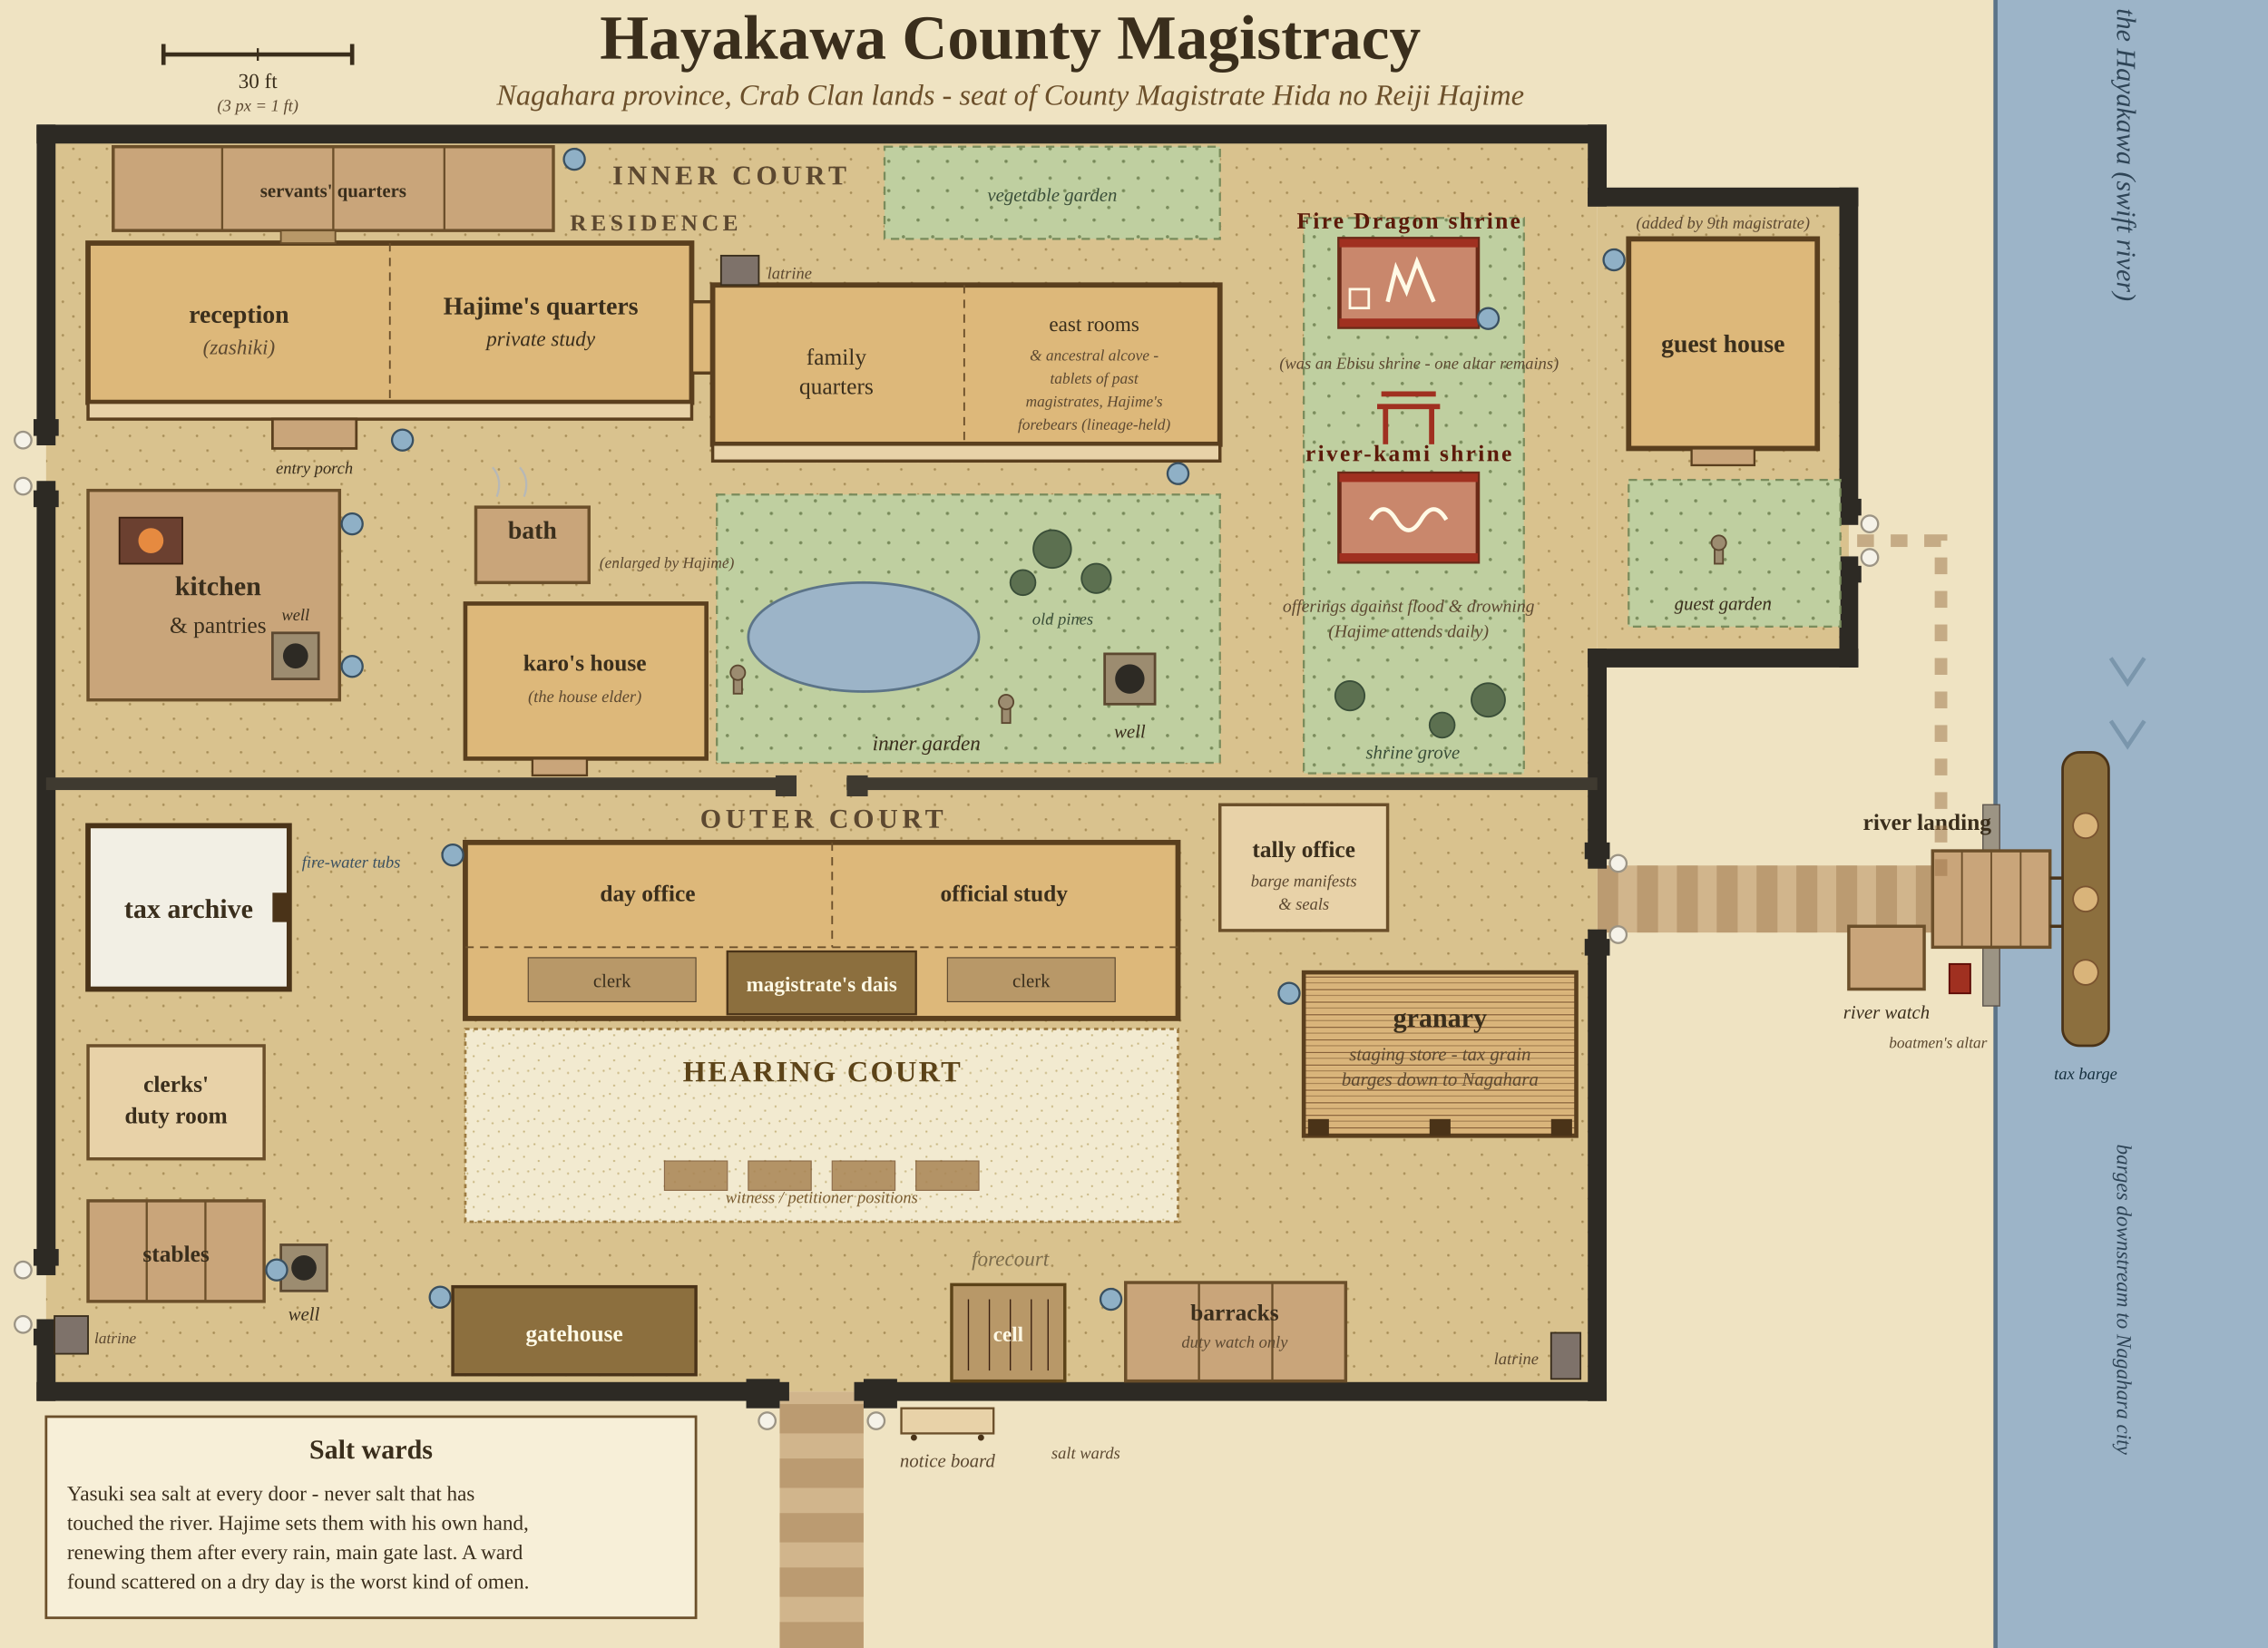
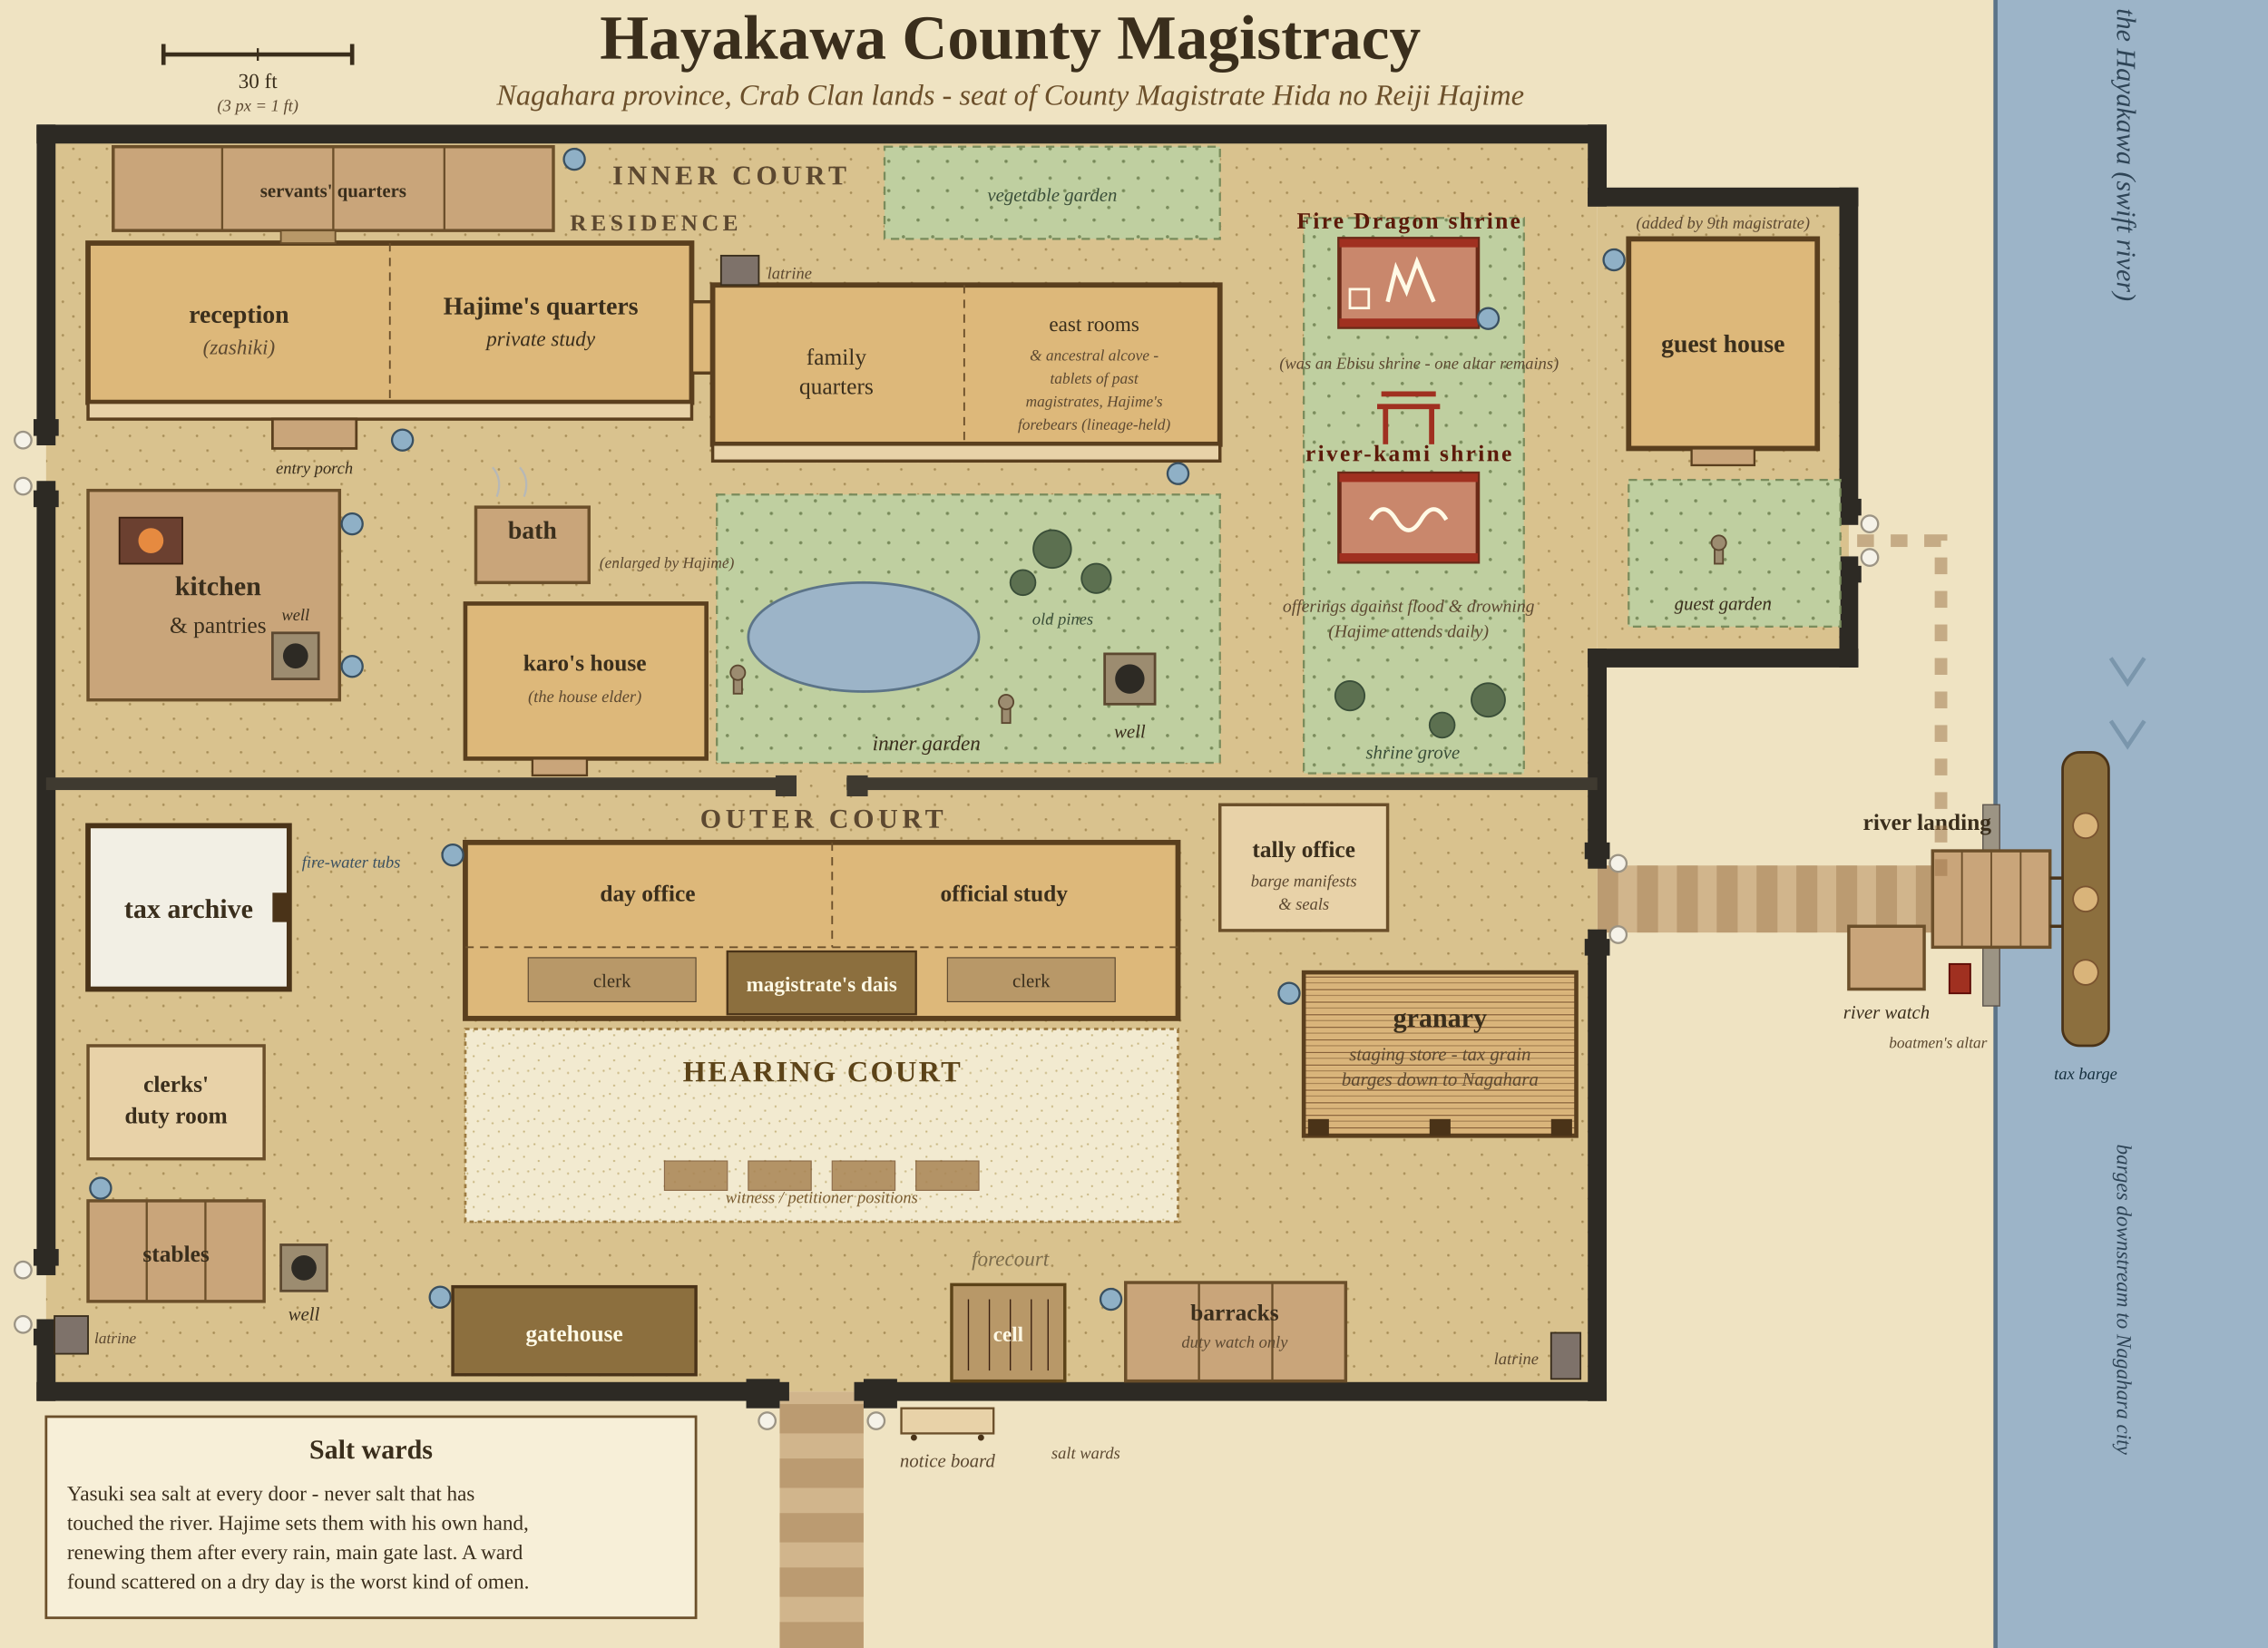
<svg xmlns="http://www.w3.org/2000/svg" viewBox="118 86 1082 786" font-family="Georgia, 'Times New Roman', serif">
  <defs>
    <pattern id="garden-stipple" patternUnits="userSpaceOnUse" width="14" height="14">
      <rect width="14" height="14" fill="#BFCFA0" />
      <circle cx="3" cy="3" r="0.8" fill="#7A8C5C" />
      <circle cx="10" cy="9" r="0.8" fill="#7A8C5C" />
    </pattern>
    <pattern id="court-earth" patternUnits="userSpaceOnUse" width="16" height="16">
      <rect width="16" height="16" fill="#D9C28E" />
      <circle cx="4" cy="6" r="0.6" fill="#A88E58" />
      <circle cx="12" cy="2" r="0.6" fill="#A88E58" />
      <circle cx="9" cy="13" r="0.6" fill="#A88E58" />
    </pattern>
    <pattern id="oshirasu-sand" patternUnits="userSpaceOnUse" width="12" height="12">
      <rect width="12" height="12" fill="#F2EAD0" />
      <circle cx="3" cy="4" r="0.5" fill="#C9B884" />
      <circle cx="8" cy="2" r="0.5" fill="#C9B884" />
      <circle cx="10" cy="9" r="0.5" fill="#C9B884" />
      <circle cx="5" cy="10" r="0.5" fill="#C9B884" />
      <circle cx="1" cy="8" r="0.5" fill="#C9B884" />
    </pattern>
    <pattern id="granary-slats" patternUnits="userSpaceOnUse" width="14" height="6">
      <rect width="14" height="6" fill="#D9B47A" />
      <line x1="0" y1="0" x2="14" y2="0" stroke="#7A5430" stroke-width="0.8" />
      <line x1="0" y1="3" x2="14" y2="3" stroke="#A88454" stroke-width="0.5" />
    </pattern>
  </defs>
  <rect x="0" y="0" width="1200" height="900" fill="#EFE3C2" />
  <g>
    <rect x="1070" y="0" width="130" height="900" fill="#9CB4C8" />
    <line x1="1070" y1="0" x2="1070" y2="900" stroke="#5C7488" stroke-width="2" />
    <g stroke="#7A96AC" stroke-width="2" fill="none">
      <path d="M 1125 400 L 1133 412 L 1141 400" />
      <path d="M 1125 430 L 1133 442 L 1141 430" />
    </g>
    <text transform="rotate(90 1128 90)" x="1128" y="90" font-size="13" font-style="italic" fill="#2E4456">the Hayakawa (swift river)</text>
    <text transform="rotate(90 1128 632)" x="1128" y="632" font-size="10" font-style="italic" fill="#2E4456">barges downstream to Nagahara city</text>
  </g>
  <g>
    <path d="M 510 900 L 510 750" stroke="#B89060" stroke-width="40" stroke-linecap="butt" opacity="0.55" />
    <path d="M 510 900 L 510 750" stroke="#9C7448" stroke-width="40" stroke-dasharray="14 12" fill="none" opacity="0.4" />
  </g>
  <g>
    <path d="M 880 515 L 1044 515" stroke="#B89060" stroke-width="32" stroke-linecap="butt" opacity="0.55" />
    <path d="M 880 515 L 1044 515" stroke="#9C7448" stroke-width="32" stroke-dasharray="10 9" fill="none" opacity="0.4" />
  </g>
  <g>
    <rect x="1064" y="470" width="8" height="96" fill="#9C9484" stroke="#5C544C" stroke-width="0.6" />
    <rect x="1040" y="492" width="56" height="46" fill="#C9A57A" stroke="#6B4F2A" stroke-width="1.5" />
    <line x1="1054" y1="492" x2="1054" y2="538" stroke="#6B4F2A" stroke-width="0.8" />
    <line x1="1068" y1="492" x2="1068" y2="538" stroke="#6B4F2A" stroke-width="0.8" />
    <line x1="1082" y1="492" x2="1082" y2="538" stroke="#6B4F2A" stroke-width="0.8" />
    <text x="1068" y="482" text-anchor="end" font-size="11" font-weight="bold" fill="#3A2E1C">river landing</text>
    <line x1="1096" y1="505" x2="1102" y2="505" stroke="#4A3318" stroke-width="1.5" />
    <line x1="1096" y1="528" x2="1102" y2="528" stroke="#4A3318" stroke-width="1.5" />
    <rect x="1102" y="445" width="22" height="140" rx="8" fill="#8C6F3E" stroke="#4A3318" stroke-width="1.2" />
    <circle cx="1113" cy="480" r="6" fill="#D9B47A" stroke="#7A5430" stroke-width="0.8" />
    <circle cx="1113" cy="515" r="6" fill="#D9B47A" stroke="#7A5430" stroke-width="0.8" />
    <circle cx="1113" cy="550" r="6" fill="#D9B47A" stroke="#7A5430" stroke-width="0.8" />
    <text x="1113" y="601" text-anchor="middle" font-size="8" font-style="italic" fill="#16303F">tax barge</text>
    <rect x="1048" y="546" width="10" height="14" fill="#A03020" stroke="#5C0A04" stroke-width="0.8" />
    <text x="1066" y="586" text-anchor="end" font-size="7.5" font-style="italic" fill="#5C4830">boatmen's altar</text>
    <rect x="1000" y="528" width="36" height="30" fill="#C9A57A" stroke="#6B4F2A" stroke-width="1.5" />
    <text x="1018" y="572" text-anchor="middle" font-size="9" font-style="italic" fill="#3A2E1C">river watch</text>
  </g>
  <text x="600" y="114" text-anchor="middle" font-size="30" font-weight="bold" fill="#3A2E1C">Hayakawa County Magistracy</text>
  <text x="600" y="136" text-anchor="middle" font-size="14" font-style="italic" fill="#6B4F2A">Nagahara province, Crab Clan lands - seat of County Magistrate Hida no Reiji Hajime</text>
  <g>
    <g stroke="#3A2E1C">
      <line x1="196" y1="112" x2="286" y2="112" stroke-width="2" />
      <line x1="196" y1="107" x2="196" y2="117" stroke-width="2" />
      <line x1="286" y1="107" x2="286" y2="117" stroke-width="2" />
      <line x1="241" y1="109" x2="241" y2="115" stroke-width="1" />
    </g>
    <text x="241" y="128" text-anchor="middle" font-size="10" fill="#3A2E1C">30 ft</text>
    <text x="241" y="139" text-anchor="middle" font-size="8" font-style="italic" fill="#5C4830">(3 px = 1 ft)</text>
  </g>
  <rect x="140" y="150" width="740" height="600" fill="url(#court-earth)" />
  <rect x="880" y="180" width="120" height="220" fill="url(#court-earth)" />
  <g stroke="#2D2A24" stroke-width="9" fill="none" stroke-linecap="square">
    <line x1="140" y1="150" x2="880" y2="150" />
    <line x1="140" y1="150" x2="140" y2="294" />
    <line x1="140" y1="320" x2="140" y2="690" />
    <line x1="140" y1="720" x2="140" y2="750" />
    <line x1="880" y1="150" x2="880" y2="180" />
    <line x1="880" y1="180" x2="1000" y2="180" />
    <line x1="1000" y1="400" x2="880" y2="400" />
    <line x1="880" y1="400" x2="880" y2="496" />
    <line x1="1000" y1="180" x2="1000" y2="332" />
    <line x1="1000" y1="356" x2="1000" y2="400" />
    <line x1="880" y1="534" x2="880" y2="750" />
    <line x1="140" y1="750" x2="490" y2="750" />
    <line x1="530" y1="750" x2="880" y2="750" />
  </g>
  <g fill="#2D2A24">
    <rect x="474" y="744" width="16" height="14" />
    <rect x="530" y="744" width="16" height="14" />
  </g>
  <g fill="#2D2A24">
    <rect x="874" y="488" width="12" height="8" />
    <rect x="874" y="534" width="12" height="8" />
  </g>
  <circle cx="890" cy="498" r="4" fill="#F5F2E8" stroke="#9C9484" stroke-width="1" />
  <circle cx="890" cy="532" r="4" fill="#F5F2E8" stroke="#9C9484" stroke-width="1" />
  <circle cx="129" cy="692" r="4" fill="#F5F2E8" stroke="#9C9484" stroke-width="1" />
  <circle cx="129" cy="718" r="4" fill="#F5F2E8" stroke="#9C9484" stroke-width="1" />
  <g fill="#2D2A24">
    <rect x="134" y="286" width="12" height="8" />
    <rect x="134" y="320" width="12" height="8" />
  </g>
  <circle cx="129" cy="296" r="4" fill="#F5F2E8" stroke="#9C9484" stroke-width="1" />
  <circle cx="129" cy="318" r="4" fill="#F5F2E8" stroke="#9C9484" stroke-width="1" />
  <g fill="#2D2A24">
    <rect x="134" y="682" width="12" height="8" />
    <rect x="134" y="720" width="12" height="8" />
  </g>
  <g fill="#2D2A24">
    <rect x="994" y="324" width="12" height="8" />
    <rect x="994" y="356" width="12" height="8" />
  </g>
  <path d="M 1004 344 L 1044 344 L 1044 510" stroke="#9C7448" stroke-width="6" stroke-dasharray="8 8" fill="none" opacity="0.5" />
  <circle cx="1010" cy="336" r="4" fill="#F5F2E8" stroke="#9C9484" stroke-width="1" />
  <circle cx="1010" cy="352" r="4" fill="#F5F2E8" stroke="#9C9484" stroke-width="1" />
  <g>
    <circle cx="484" cy="764" r="4" fill="#F5F2E8" stroke="#9C9484" stroke-width="1" />
    <circle cx="536" cy="764" r="4" fill="#F5F2E8" stroke="#9C9484" stroke-width="1" />
    <text x="636" y="782" text-anchor="middle" font-size="8" font-style="italic" fill="#5C4830">salt wards</text>
  </g>
  <g>
    <rect x="548" y="758" width="44" height="12" fill="#E8D2A8" stroke="#6B4F2A" stroke-width="1" />
    <circle cx="554" cy="772" r="1.5" fill="#4A3318" />
    <circle cx="586" cy="772" r="1.5" fill="#4A3318" />
    <text x="570" y="786" text-anchor="middle" font-size="9" font-style="italic" fill="#5C4830">notice board</text>
  </g>
  <g stroke="#3F3A30" stroke-width="6" fill="none">
    <line x1="140" y1="460" x2="498" y2="460" />
    <line x1="522" y1="460" x2="880" y2="460" />
  </g>
  <g fill="#3F3A30">
    <rect x="488" y="456" width="10" height="10" />
    <rect x="522" y="456" width="10" height="10" />
  </g>
  <text x="466" y="174" text-anchor="middle" font-size="13" font-weight="bold" fill="#5C4830" letter-spacing="2">INNER COURT</text>
  <g>
    <text x="430" y="196" text-anchor="middle" font-size="11" font-weight="bold" fill="#5C4830" letter-spacing="2">RESIDENCE</text>
    <rect x="160" y="202" width="288" height="76" fill="#DDB87A" stroke="#5A3F1E" stroke-width="2.5" />
    <rect x="160" y="278" width="288" height="8" fill="#E8D2A8" stroke="#5A3F1E" stroke-width="1.5" />
    <line x1="304" y1="202" x2="304" y2="278" stroke="#6B4F2A" stroke-width="0.8" stroke-dasharray="4 3" />
    <text x="232" y="240" text-anchor="middle" font-size="12" font-weight="bold" fill="#3A2E1C">reception</text>
    <text x="232" y="255" text-anchor="middle" font-size="10" font-style="italic" fill="#5C4830">(zashiki)</text>
    <text x="376" y="236" text-anchor="middle" font-size="12" font-weight="bold" fill="#3A2E1C">Hajime's quarters</text>
    <text x="376" y="251" text-anchor="middle" font-size="10" font-style="italic" fill="#3A2E1C">private study</text>
    <rect x="448" y="230" width="10" height="34" fill="#DDB87A" stroke="#5A3F1E" stroke-width="1.5" />
    <rect x="458" y="222" width="242" height="76" fill="#DDB87A" stroke="#5A3F1E" stroke-width="2.5" />
    <rect x="458" y="298" width="242" height="8" fill="#E8D2A8" stroke="#5A3F1E" stroke-width="1.5" />
    <line x1="578" y1="222" x2="578" y2="298" stroke="#6B4F2A" stroke-width="0.8" stroke-dasharray="4 3" />
    <text x="517" y="260" text-anchor="middle" font-size="11" fill="#3A2E1C">family</text>
    <text x="517" y="274" text-anchor="middle" font-size="11" fill="#3A2E1C">quarters</text>
    <text x="640" y="244" text-anchor="middle" font-size="10" fill="#3A2E1C">east rooms</text>
    <text x="640" y="258" text-anchor="middle" font-size="7.5" font-style="italic" fill="#5C4830">&amp; ancestral alcove -</text>
    <text x="640" y="269" text-anchor="middle" font-size="7.5" font-style="italic" fill="#5C4830">tablets of past</text>
    <text x="640" y="280" text-anchor="middle" font-size="7.5" font-style="italic" fill="#5C4830">magistrates, Hajime's</text>
    <text x="640" y="291" text-anchor="middle" font-size="7.5" font-style="italic" fill="#5C4830">forebears (lineage-held)</text>
  </g>
  <g>
    <rect x="248" y="286" width="40" height="14" fill="#C9A57A" stroke="#5A3F1E" stroke-width="1.2" />
    <text x="268" y="312" text-anchor="middle" font-size="8" font-style="italic" fill="#3A2E1C">entry porch</text>
  </g>
  <g>
    <rect x="160" y="320" width="120" height="100" fill="#C9A57A" stroke="#6B4F2A" stroke-width="1.5" />
    <rect x="175" y="333" width="30" height="22" fill="#6B4030" stroke="#3A2010" stroke-width="0.8" />
    <circle cx="190" cy="344" r="6" fill="#E68A40" />
    <text x="222" y="370" text-anchor="middle" font-size="13" font-weight="bold" fill="#3A2E1C">kitchen</text>
    <text x="222" y="388" text-anchor="middle" font-size="11" fill="#3A2E1C">&amp; pantries</text>
    <rect x="248" y="388" width="22" height="22" fill="#9C8C70" stroke="#5C4830" stroke-width="1.2" />
    <circle cx="259" cy="399" r="6" fill="#2D2A24" />
    <text x="259" y="382" text-anchor="middle" font-size="8" font-style="italic" fill="#3A2E1C">well</text>
  </g>
  <g>
    <rect x="460" y="322" width="240" height="128" fill="url(#garden-stipple)" stroke="#7A8C5C" stroke-width="1" stroke-dasharray="4 3" />
    <ellipse cx="530" cy="390" rx="55" ry="26" fill="#9CB4C8" stroke="#5C7488" stroke-width="1.2" />
    <circle cx="620" cy="348" r="9" fill="#5C7050" stroke="#3A4E38" stroke-width="0.8" />
    <circle cx="641" cy="362" r="7" fill="#5C7050" stroke="#3A4E38" stroke-width="0.8" />
    <circle cx="606" cy="364" r="6" fill="#5C7050" stroke="#3A4E38" stroke-width="0.8" />
    <text x="625" y="384" text-anchor="middle" font-size="8" font-style="italic" fill="#3A4E38">old pines</text>
    <g fill="#9C8C70" stroke="#5C4830" stroke-width="0.8">
      <rect x="468" y="410" width="4" height="7" />
      <circle cx="470" cy="407" r="3.5" />
      <rect x="596" y="424" width="4" height="7" />
      <circle cx="598" cy="421" r="3.5" />
    </g>
    <text x="560" y="444" text-anchor="middle" font-size="10" font-style="italic" fill="#3A2E1C">inner garden</text>
  </g>
  <g>
    <rect x="345" y="328" width="54" height="36" fill="#C9A57A" stroke="#6B4F2A" stroke-width="1.5" />
    <path d="M 355 323 q 3 -8 -2 -14 M 368 323 q 3 -8 -2 -14" stroke="#A8B4C8" stroke-width="1" fill="none" opacity="0.7" />
    <text x="372" y="343" text-anchor="middle" font-size="12" font-weight="bold" fill="#3A2E1C">bath</text>
    <text x="404" y="357" text-anchor="start" font-size="7.5" font-style="italic" fill="#5C4830">(enlarged by Hajime)</text>
  </g>
  <g>
    <rect x="340" y="374" width="115" height="74" fill="#DDB87A" stroke="#5A3F1E" stroke-width="2" />
    <rect x="372" y="448" width="26" height="8" fill="#C9A57A" stroke="#5A3F1E" stroke-width="1" />
    <text x="397" y="406" text-anchor="middle" font-size="11" font-weight="bold" fill="#3A2E1C">karo's house</text>
    <text x="397" y="421" text-anchor="middle" font-size="8" font-style="italic" fill="#5C4830">(the house elder)</text>
  </g>
  <g>
    <rect x="645" y="398" width="24" height="24" fill="#9C8C70" stroke="#5C4830" stroke-width="1.2" />
    <circle cx="657" cy="410" r="7" fill="#2D2A24" />
    <text x="657" y="438" text-anchor="middle" font-size="9" font-style="italic" fill="#3A2E1C">well</text>
  </g>
  <g>
    <rect x="172" y="156" width="210" height="40" fill="#C9A57A" stroke="#6B4F2A" stroke-width="1.5" />
    <line x1="224" y1="156" x2="224" y2="196" stroke="#6B4F2A" stroke-width="1" />
    <line x1="277" y1="156" x2="277" y2="196" stroke="#6B4F2A" stroke-width="1" />
    <line x1="330" y1="156" x2="330" y2="196" stroke="#6B4F2A" stroke-width="1" />
    <rect x="252" y="196" width="26" height="6" fill="#B89868" stroke="#6B4F2A" stroke-width="0.8" />
    <text x="277" y="180" text-anchor="middle" font-size="9" font-weight="bold" fill="#3A2E1C">servants' quarters</text>
  </g>
  <g>
    <rect x="462" y="208" width="18" height="14" fill="#7E726A" stroke="#3A2E1C" stroke-width="0.8" />
    <text x="484" y="219" font-size="8" font-style="italic" fill="#5C4830">latrine</text>
  </g>
  <g>
    <rect x="540" y="156" width="160" height="44" fill="url(#garden-stipple)" stroke="#7A8C5C" stroke-width="1" stroke-dasharray="4 3" />
    <text x="620" y="182" text-anchor="middle" font-size="9" font-style="italic" fill="#3A4E38">vegetable garden</text>
  </g>
  <g>
    <rect x="740" y="190" width="105" height="265" fill="url(#garden-stipple)" stroke="#7A8C5C" stroke-width="1" stroke-dasharray="4 3" />
    <circle cx="828" cy="420" r="8" fill="#5C7050" stroke="#3A4E38" stroke-width="0.8" />
    <circle cx="762" cy="418" r="7" fill="#5C7050" stroke="#3A4E38" stroke-width="0.8" />
    <circle cx="806" cy="432" r="6" fill="#5C7050" stroke="#3A4E38" stroke-width="0.8" />
    <text x="792" y="448" text-anchor="middle" font-size="9" font-style="italic" fill="#3A4E38">shrine grove</text>
  </g>
  <g>
    <text x="790" y="195" text-anchor="middle" font-size="11" font-weight="bold" fill="#5C1A0A" letter-spacing="1">Fire Dragon shrine</text>
    <rect x="757" y="200" width="66" height="42" fill="#C9876C" stroke="#6B2A18" stroke-width="2" />
    <rect x="757" y="200" width="66" height="4" fill="#A03020" />
    <rect x="757" y="238" width="66" height="4" fill="#A03020" />
    <path d="M 780 230 L 784 214 L 789 225 L 794 211 L 799 223 L 802 230" stroke="#FFFAE6" stroke-width="2" fill="none" />
    <rect x="762" y="224" width="9" height="9" fill="none" stroke="#FFFAE6" stroke-width="1.2" />
    <text x="795" y="262" text-anchor="middle" font-size="8" font-style="italic" fill="#5C4830">(was an Ebisu shrine - one altar remains)</text>
    <g transform="translate(790, 274)" stroke="#A03020" stroke-width="2.5">
      <line x1="-13" y1="0" x2="13" y2="0" />
      <line x1="-15" y1="6" x2="15" y2="6" />
      <line x1="-11" y1="6" x2="-11" y2="24" />
      <line x1="11" y1="6" x2="11" y2="24" />
    </g>
  </g>
  <g>
    <text x="790" y="306" text-anchor="middle" font-size="11" font-weight="bold" fill="#5C1A0A" letter-spacing="1">river-kami shrine</text>
    <rect x="757" y="312" width="66" height="42" fill="#C9876C" stroke="#6B2A18" stroke-width="2" />
    <rect x="757" y="312" width="66" height="4" fill="#A03020" />
    <rect x="757" y="350" width="66" height="4" fill="#A03020" />
    <path d="M 772 334 q 6 -10 12 0 q 6 10 12 0 q 6 -10 12 0" stroke="#FFFAE6" stroke-width="2" fill="none" />
    <text x="790" y="378" text-anchor="middle" font-size="8.5" font-style="italic" fill="#5C4830">offerings against flood &amp; drowning</text>
    <text x="790" y="390" text-anchor="middle" font-size="8.5" font-style="italic" fill="#5C4830">(Hajime attends daily)</text>
  </g>
  <text x="940" y="195" text-anchor="middle" font-size="8" font-style="italic" fill="#5C4830">(added by 9th magistrate)</text>
  <g>
    <rect x="895" y="200" width="90" height="100" fill="#DDB87A" stroke="#5A3F1E" stroke-width="2.5" />
    <rect x="925" y="300" width="30" height="8" fill="#C9A57A" stroke="#5A3F1E" stroke-width="1" />
    <text x="940" y="254" text-anchor="middle" font-size="12" font-weight="bold" fill="#3A2E1C">guest house</text>
  </g>
  <g>
    <rect x="895" y="315" width="101" height="70" fill="url(#garden-stipple)" stroke="#7A8C5C" stroke-width="1" stroke-dasharray="4 3" />
    <g fill="#9C8C70" stroke="#5C4830" stroke-width="0.8">
      <rect x="936" y="348" width="4" height="7" />
      <circle cx="938" cy="345" r="3.5" />
    </g>
    <text x="940" y="377" text-anchor="middle" font-size="9" font-style="italic" fill="#3A2E1C">guest garden</text>
  </g>
  <text x="510" y="481" text-anchor="middle" font-size="13" font-weight="bold" fill="#5C4830" letter-spacing="2">OUTER COURT</text>
  <text x="600" y="690" text-anchor="middle" font-size="10" font-style="italic" fill="#7A6A4A">forecourt</text>
  <g>
    <rect x="340" y="488" width="340" height="84" fill="#DDB87A" stroke="#5A3F1E" stroke-width="2.5" />
    <line x1="340" y1="538" x2="680" y2="538" stroke="#6B4F2A" stroke-width="0.8" stroke-dasharray="4 3" />
    <line x1="515" y1="488" x2="515" y2="538" stroke="#6B4F2A" stroke-width="0.8" stroke-dasharray="4 3" />
    <text x="427" y="516" text-anchor="middle" font-size="11" font-weight="bold" fill="#3A2E1C">day office</text>
    <text x="597" y="516" text-anchor="middle" font-size="11" font-weight="bold" fill="#3A2E1C">official study</text>
    <rect x="465" y="540" width="90" height="30" fill="#8C6F3E" stroke="#4A3318" stroke-width="1" />
    <text x="510" y="559" text-anchor="middle" font-size="10" fill="#FFFAE6" font-weight="bold">magistrate's dais</text>
    <rect x="370" y="543" width="80" height="21" fill="#B89868" stroke="#5C4830" stroke-width="0.5" />
    <text x="410" y="557" text-anchor="middle" font-size="9" fill="#3A2E1C">clerk</text>
    <rect x="570" y="543" width="80" height="21" fill="#B89868" stroke="#5C4830" stroke-width="0.5" />
    <text x="610" y="557" text-anchor="middle" font-size="9" fill="#3A2E1C">clerk</text>
  </g>
  <g>
    <rect x="340" y="577" width="340" height="92" fill="url(#oshirasu-sand)" stroke="#9C7A40" stroke-width="1.2" stroke-dasharray="2 2" />
    <text x="510" y="602" text-anchor="middle" font-size="14" font-weight="bold" fill="#5C4318" letter-spacing="1">HEARING COURT</text>
    <g fill="#A88454" stroke="#7A5430" stroke-width="0.5" opacity="0.85">
      <rect x="435" y="640" width="30" height="14" />
      <rect x="475" y="640" width="30" height="14" />
      <rect x="515" y="640" width="30" height="14" />
      <rect x="555" y="640" width="30" height="14" />
    </g>
    <text x="510" y="660" text-anchor="middle" font-size="8" font-style="italic" fill="#7A5C30">witness / petitioner positions</text>
  </g>
  <g>
    <rect x="160" y="480" width="96" height="78" fill="#F2EFE4" stroke="#4A3318" stroke-width="2.5" />
    <rect x="248" y="512" width="8" height="14" fill="#4A3318" />
    <text x="208" y="524" text-anchor="middle" font-size="13" font-weight="bold" fill="#3A2E1C">tax archive</text>
  </g>
  <g>
    <rect x="160" y="585" width="84" height="54" fill="#E8D2A8" stroke="#6B4F2A" stroke-width="1.5" />
    <text x="202" y="607" text-anchor="middle" font-size="11" font-weight="bold" fill="#3A2E1C">clerks'</text>
    <text x="202" y="622" text-anchor="middle" font-size="11" font-weight="bold" fill="#3A2E1C">duty room</text>
  </g>
  <g>
    <rect x="160" y="659" width="84" height="48" fill="#C9A57A" stroke="#6B4F2A" stroke-width="1.5" />
    <line x1="188" y1="659" x2="188" y2="707" stroke="#6B4F2A" stroke-width="1" />
    <line x1="216" y1="659" x2="216" y2="707" stroke="#6B4F2A" stroke-width="1" />
    <text x="202" y="688" text-anchor="middle" font-size="11" font-weight="bold" fill="#3A2E1C">stables</text>
  </g>
  <g>
    <rect x="252" y="680" width="22" height="22" fill="#9C8C70" stroke="#5C4830" stroke-width="1.2" />
    <circle cx="263" cy="691" r="6" fill="#2D2A24" />
    <text x="263" y="716" text-anchor="middle" font-size="9" font-style="italic" fill="#3A2E1C">well</text>
  </g>
  <g>
    <rect x="144" y="714" width="16" height="18" fill="#7E726A" stroke="#3A2E1C" stroke-width="0.8" />
    <text x="163" y="727" font-size="7.5" font-style="italic" fill="#5C4830">latrine</text>
  </g>
  <g>
    <rect x="700" y="470" width="80" height="60" fill="#E8D2A8" stroke="#6B4F2A" stroke-width="1.5" />
    <text x="740" y="495" text-anchor="middle" font-size="11" font-weight="bold" fill="#3A2E1C">tally office</text>
    <text x="740" y="509" text-anchor="middle" font-size="8" font-style="italic" fill="#5C4830">barge manifests</text>
    <text x="740" y="520" text-anchor="middle" font-size="8" font-style="italic" fill="#5C4830">&amp; seals</text>
  </g>
  <g>
    <rect x="740" y="550" width="130" height="78" fill="url(#granary-slats)" stroke="#5A3F1E" stroke-width="2" />
    <rect x="742" y="620" width="10" height="8" fill="#4A3318" />
    <rect x="800" y="620" width="10" height="8" fill="#4A3318" />
    <rect x="858" y="620" width="10" height="8" fill="#4A3318" />
    <text x="805" y="576" text-anchor="middle" font-size="13" font-weight="bold" fill="#3A2E1C">granary</text>
    <text x="805" y="592" text-anchor="middle" font-size="9" font-style="italic" fill="#5C4830">staging store - tax grain</text>
    <text x="805" y="604" text-anchor="middle" font-size="9" font-style="italic" fill="#5C4830">barges down to Nagahara</text>
  </g>
  <g>
    <rect x="572" y="699" width="54" height="46" fill="#B89868" stroke="#5C4318" stroke-width="1.5" />
    <line x1="580" y1="706" x2="580" y2="740" stroke="#3A2010" stroke-width="0.6" />
    <line x1="590" y1="706" x2="590" y2="740" stroke="#3A2010" stroke-width="0.6" />
    <line x1="600" y1="706" x2="600" y2="740" stroke="#3A2010" stroke-width="0.6" />
    <line x1="610" y1="706" x2="610" y2="740" stroke="#3A2010" stroke-width="0.6" />
    <line x1="618" y1="706" x2="618" y2="740" stroke="#3A2010" stroke-width="0.6" />
    <text x="599" y="726" text-anchor="middle" font-size="10" font-weight="bold" fill="#FFFAE6">cell</text>
  </g>
  <g>
    <rect x="655" y="698" width="105" height="47" fill="#C9A57A" stroke="#6B4F2A" stroke-width="1.5" />
    <line x1="690" y1="698" x2="690" y2="745" stroke="#6B4F2A" stroke-width="1" />
    <line x1="725" y1="698" x2="725" y2="745" stroke="#6B4F2A" stroke-width="1" />
    <text x="707" y="716" text-anchor="middle" font-size="11" font-weight="bold" fill="#3A2E1C">barracks</text>
    <text x="707" y="729" text-anchor="middle" font-size="8" font-style="italic" fill="#5C4830">duty watch only</text>
  </g>
  <g>
    <rect x="858" y="722" width="14" height="22" fill="#7E726A" stroke="#3A2E1C" stroke-width="0.8" />
    <text x="852" y="737" text-anchor="end" font-size="8" font-style="italic" fill="#5C4830">latrine</text>
  </g>
  <g fill="#8FB0C6" stroke="#3A5060" stroke-width="1">
    <circle cx="286" cy="336" r="5" />
    <circle cx="286" cy="404" r="5" />
    <circle cx="334" cy="494" r="5" />
    <circle cx="310" cy="296" r="5" />
    <circle cx="680" cy="312" r="5" />
    <circle cx="828" cy="238" r="5" />
    <circle cx="888" cy="210" r="5" />
    <circle cx="733" cy="560" r="5" />
    <circle cx="648" cy="706" r="5" />
    <circle cx="328" cy="705" r="5" />
-     <circle cx="250" cy="692" r="5" />
+     <circle cx="166" cy="653" r="5" />
    <circle cx="392" cy="162" r="5" />
  </g>
  <text x="262" y="500" text-anchor="start" font-size="8" font-style="italic" fill="#3A5060">fire-water tubs</text>
  <g>
    <rect x="334" y="700" width="116" height="42" fill="#8C6F3E" stroke="#4A3318" stroke-width="1.5" />
    <text x="392" y="726" text-anchor="middle" font-size="11" font-weight="bold" fill="#FFFAE6">gatehouse</text>
  </g>
  <g transform="translate(140, 762)">
    <rect x="0" y="0" width="310" height="96" fill="#F7EFD8" stroke="#6B4F2A" stroke-width="1.2" />
    <text x="155" y="20" text-anchor="middle" font-size="13" font-weight="bold" fill="#3A2E1C">Salt wards</text>
    <text x="10" y="40" font-size="10" fill="#3A2E1C">Yasuki sea salt at every door - never salt that has</text>
    <text x="10" y="54" font-size="10" fill="#3A2E1C">touched the river. Hajime sets them with his own hand,</text>
    <text x="10" y="68" font-size="10" fill="#3A2E1C">renewing them after every rain, main gate last. A ward</text>
    <text x="10" y="82" font-size="10" fill="#3A2E1C">found scattered on a dry day is the worst kind of omen.</text>
  </g>
</svg>
